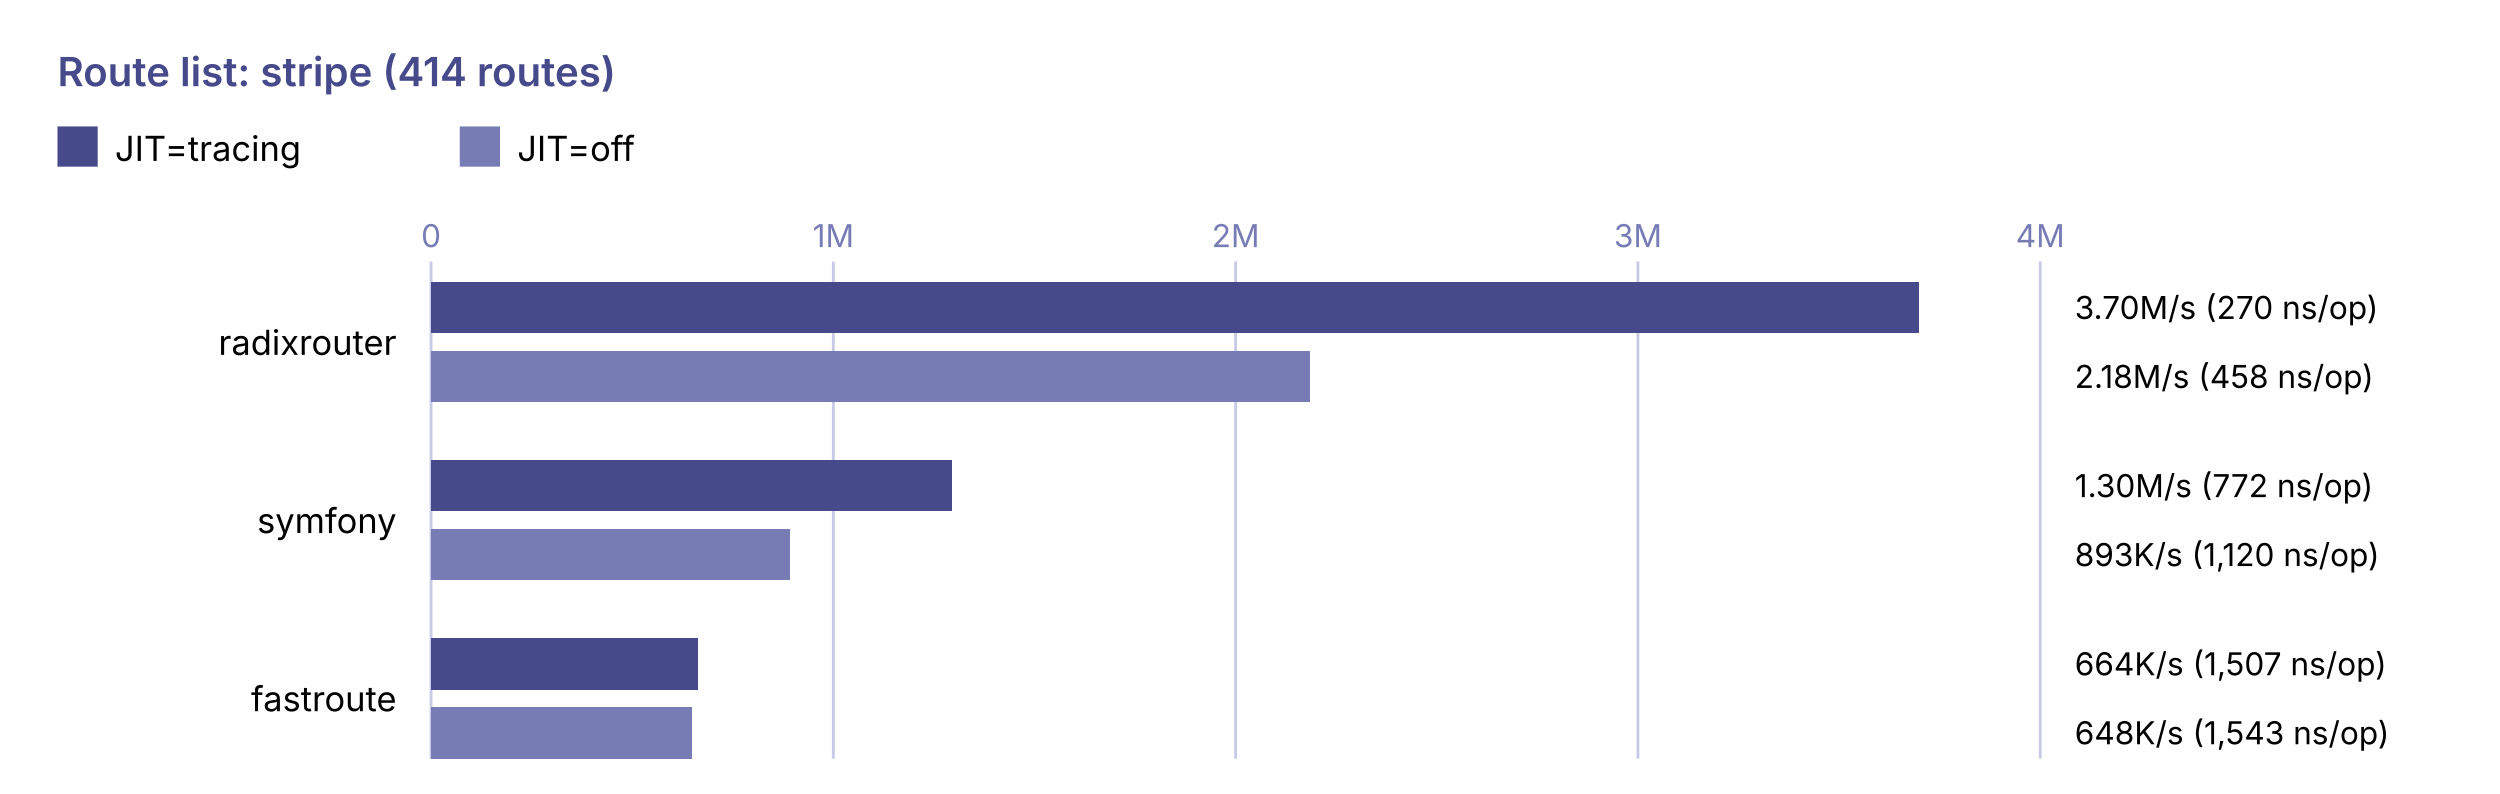
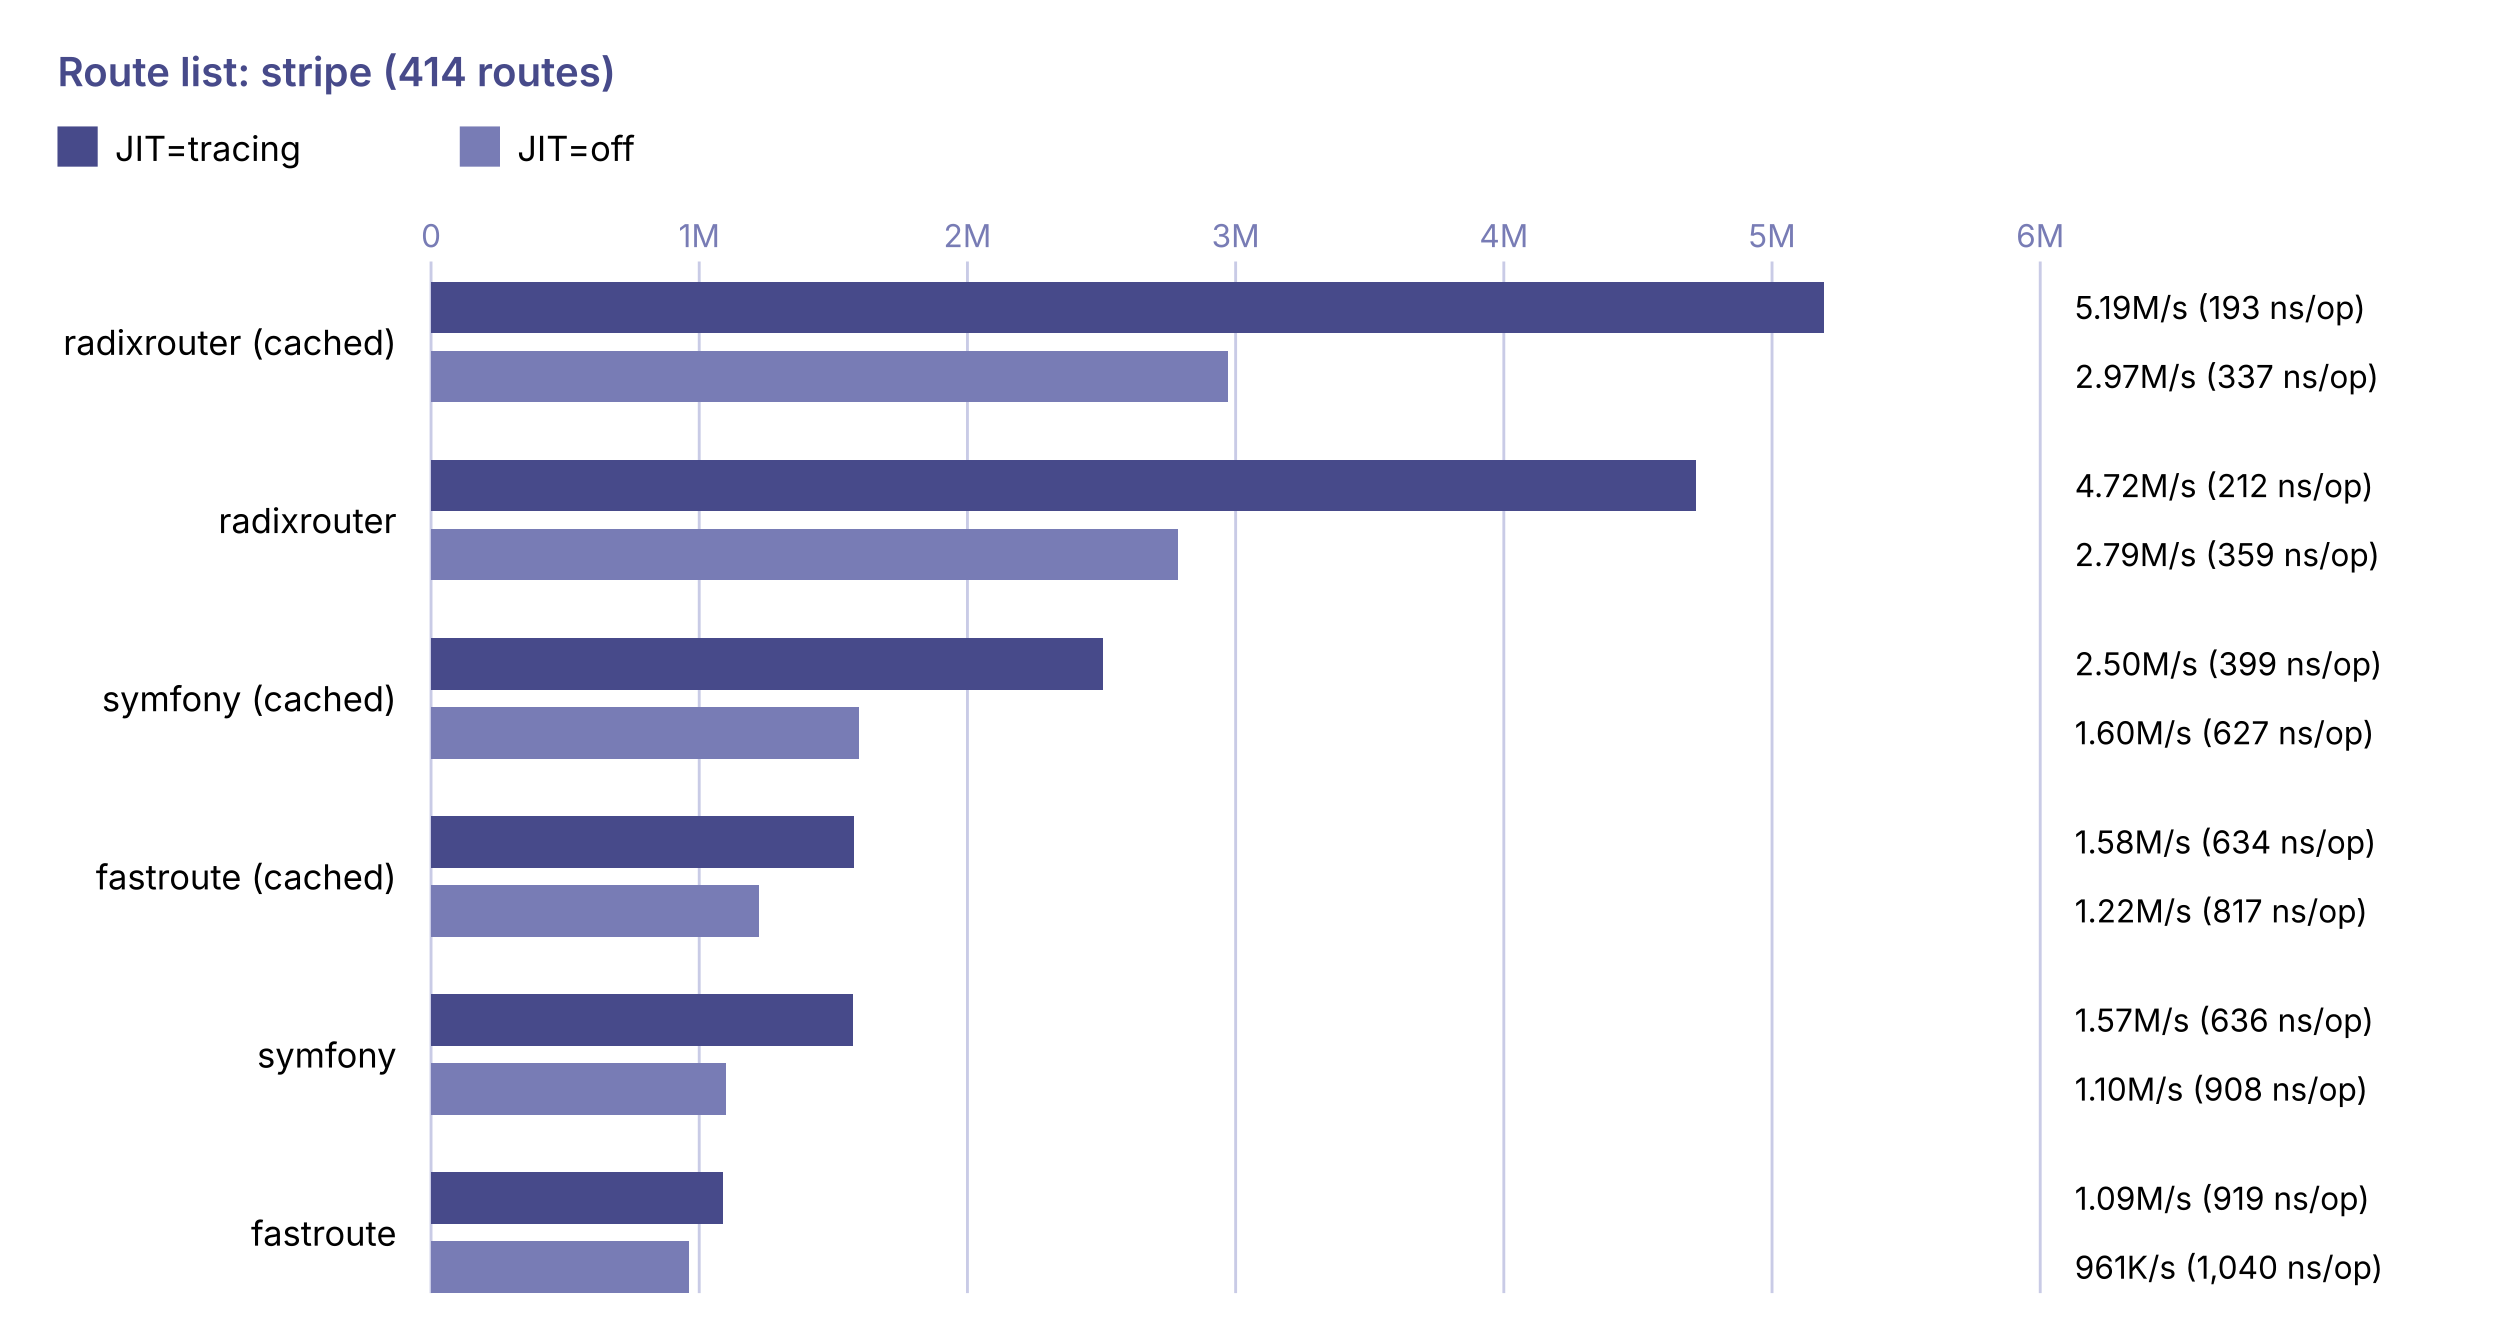
- <svg xmlns="http://www.w3.org/2000/svg" viewBox="0 0 870 276" font-family="system-ui, -apple-system, 'Segoe UI', sans-serif">
+ <svg xmlns="http://www.w3.org/2000/svg" viewBox="0 0 870 462" font-family="system-ui, -apple-system, 'Segoe UI', sans-serif">
  <style>.fg{fill:#000000}.accent{fill:#474A8A}.bar{shape-rendering:crispEdges}.div{stroke:#C9CBE6;stroke-width:1}.tick{fill:#787CB5}@media(prefers-color-scheme:dark){.fg{fill:#E6E6E6}.accent{fill:#B0B3D6}.tick{fill:#B0B3D6}}</style>
  <text class="accent" x="20" y="30" font-size="14" font-weight="600">Route list: stripe (414 routes)</text>
  <rect x="20" y="44" width="14" height="14" fill="#474A8A" />
  <text class="fg" x="40" y="56" font-size="12">JIT=tracing</text>
  <rect x="160" y="44" width="14" height="14" fill="#787CB5" />
  <text class="fg" x="180" y="56" font-size="12">JIT=off</text>
  <text class="tick" x="150.00" y="86.0" text-anchor="middle" font-size="11">0</text>
-   <line class="div" x1="290.00" y1="91.0" x2="290.00" y2="264.0" />
-   <text class="tick" x="290.00" y="86.0" text-anchor="middle" font-size="11">1M</text>
-   <line class="div" x1="430.00" y1="91.0" x2="430.00" y2="264.0" />
-   <text class="tick" x="430.00" y="86.0" text-anchor="middle" font-size="11">2M</text>
-   <line class="div" x1="570.00" y1="91.0" x2="570.00" y2="264.0" />
-   <text class="tick" x="570.00" y="86.0" text-anchor="middle" font-size="11">3M</text>
-   <line class="div" x1="710.00" y1="91.0" x2="710.00" y2="264.0" />
-   <text class="tick" x="710.00" y="86.0" text-anchor="middle" font-size="11">4M</text>
-   <line class="div" x1="150" y1="91.0" x2="150" y2="264.0" />
-   <text class="fg" x="138" y="123.5" text-anchor="end" font-size="12">radixrouter</text>
-   <rect class="bar" x="150" y="98.0" width="517.91" height="18" fill="#474A8A" />
-   <text class="fg" x="722" y="111.0" font-size="11">3.70M/s  (270 ns/op)</text>
-   <rect class="bar" x="150" y="122.0" width="305.79" height="18" fill="#787CB5" />
-   <text class="fg" x="722" y="135.0" font-size="11">2.18M/s  (458 ns/op)</text>
-   <text class="fg" x="138" y="185.5" text-anchor="end" font-size="12">symfony</text>
-   <rect class="bar" x="150" y="160.0" width="181.30" height="18" fill="#474A8A" />
-   <text class="fg" x="722" y="173.0" font-size="11">1.30M/s  (772 ns/op)</text>
-   <rect class="bar" x="150" y="184.0" width="124.95" height="18" fill="#787CB5" />
-   <text class="fg" x="722" y="197.0" font-size="11">893K/s  (1,120 ns/op)</text>
-   <text class="fg" x="138" y="247.5" text-anchor="end" font-size="12">fastroute</text>
-   <rect class="bar" x="150" y="222.0" width="92.90" height="18" fill="#474A8A" />
-   <text class="fg" x="722" y="235.0" font-size="11">664K/s  (1,507 ns/op)</text>
-   <rect class="bar" x="150" y="246.0" width="90.74" height="18" fill="#787CB5" />
-   <text class="fg" x="722" y="259.0" font-size="11">648K/s  (1,543 ns/op)</text>
+   <line class="div" x1="243.33" y1="91.0" x2="243.33" y2="450.0" />
+   <text class="tick" x="243.33" y="86.0" text-anchor="middle" font-size="11">1M</text>
+   <line class="div" x1="336.67" y1="91.0" x2="336.67" y2="450.0" />
+   <text class="tick" x="336.67" y="86.0" text-anchor="middle" font-size="11">2M</text>
+   <line class="div" x1="430.00" y1="91.0" x2="430.00" y2="450.0" />
+   <text class="tick" x="430.00" y="86.0" text-anchor="middle" font-size="11">3M</text>
+   <line class="div" x1="523.33" y1="91.0" x2="523.33" y2="450.0" />
+   <text class="tick" x="523.33" y="86.0" text-anchor="middle" font-size="11">4M</text>
+   <line class="div" x1="616.67" y1="91.0" x2="616.67" y2="450.0" />
+   <text class="tick" x="616.67" y="86.0" text-anchor="middle" font-size="11">5M</text>
+   <line class="div" x1="710.00" y1="91.0" x2="710.00" y2="450.0" />
+   <text class="tick" x="710.00" y="86.0" text-anchor="middle" font-size="11">6M</text>
+   <line class="div" x1="150" y1="91.0" x2="150" y2="450.0" />
+   <text class="fg" x="138" y="123.5" text-anchor="end" font-size="12">radixrouter (cached)</text>
+   <rect class="bar" x="150" y="98.0" width="484.72" height="18" fill="#474A8A" />
+   <text class="fg" x="722" y="111.0" font-size="11">5.19M/s  (193 ns/op)</text>
+   <rect class="bar" x="150" y="122.0" width="277.21" height="18" fill="#787CB5" />
+   <text class="fg" x="722" y="135.0" font-size="11">2.97M/s  (337 ns/op)</text>
+   <text class="fg" x="138" y="185.5" text-anchor="end" font-size="12">radixrouter</text>
+   <rect class="bar" x="150" y="160.0" width="440.30" height="18" fill="#474A8A" />
+   <text class="fg" x="722" y="173.0" font-size="11">4.72M/s  (212 ns/op)</text>
+   <rect class="bar" x="150" y="184.0" width="260.10" height="18" fill="#787CB5" />
+   <text class="fg" x="722" y="197.0" font-size="11">2.79M/s  (359 ns/op)</text>
+   <text class="fg" x="138" y="247.5" text-anchor="end" font-size="12">symfony (cached)</text>
+   <rect class="bar" x="150" y="222.0" width="233.68" height="18" fill="#474A8A" />
+   <text class="fg" x="722" y="235.0" font-size="11">2.50M/s  (399 ns/op)</text>
+   <rect class="bar" x="150" y="246.0" width="148.94" height="18" fill="#787CB5" />
+   <text class="fg" x="722" y="259.0" font-size="11">1.60M/s  (627 ns/op)</text>
+   <text class="fg" x="138" y="309.5" text-anchor="end" font-size="12">fastroute (cached)</text>
+   <rect class="bar" x="150" y="284.0" width="147.21" height="18" fill="#474A8A" />
+   <text class="fg" x="722" y="297.0" font-size="11">1.58M/s  (634 ns/op)</text>
+   <rect class="bar" x="150" y="308.0" width="114.25" height="18" fill="#787CB5" />
+   <text class="fg" x="722" y="321.0" font-size="11">1.22M/s  (817 ns/op)</text>
+   <text class="fg" x="138" y="371.5" text-anchor="end" font-size="12">symfony</text>
+   <rect class="bar" x="150" y="346.0" width="146.77" height="18" fill="#474A8A" />
+   <text class="fg" x="722" y="359.0" font-size="11">1.57M/s  (636 ns/op)</text>
+   <rect class="bar" x="150" y="370.0" width="102.80" height="18" fill="#787CB5" />
+   <text class="fg" x="722" y="383.0" font-size="11">1.10M/s  (908 ns/op)</text>
+   <text class="fg" x="138" y="433.5" text-anchor="end" font-size="12">fastroute</text>
+   <rect class="bar" x="150" y="408.0" width="101.51" height="18" fill="#474A8A" />
+   <text class="fg" x="722" y="421.0" font-size="11">1.09M/s  (919 ns/op)</text>
+   <rect class="bar" x="150" y="432.0" width="89.74" height="18" fill="#787CB5" />
+   <text class="fg" x="722" y="445.0" font-size="11">961K/s  (1,040 ns/op)</text>
</svg>
